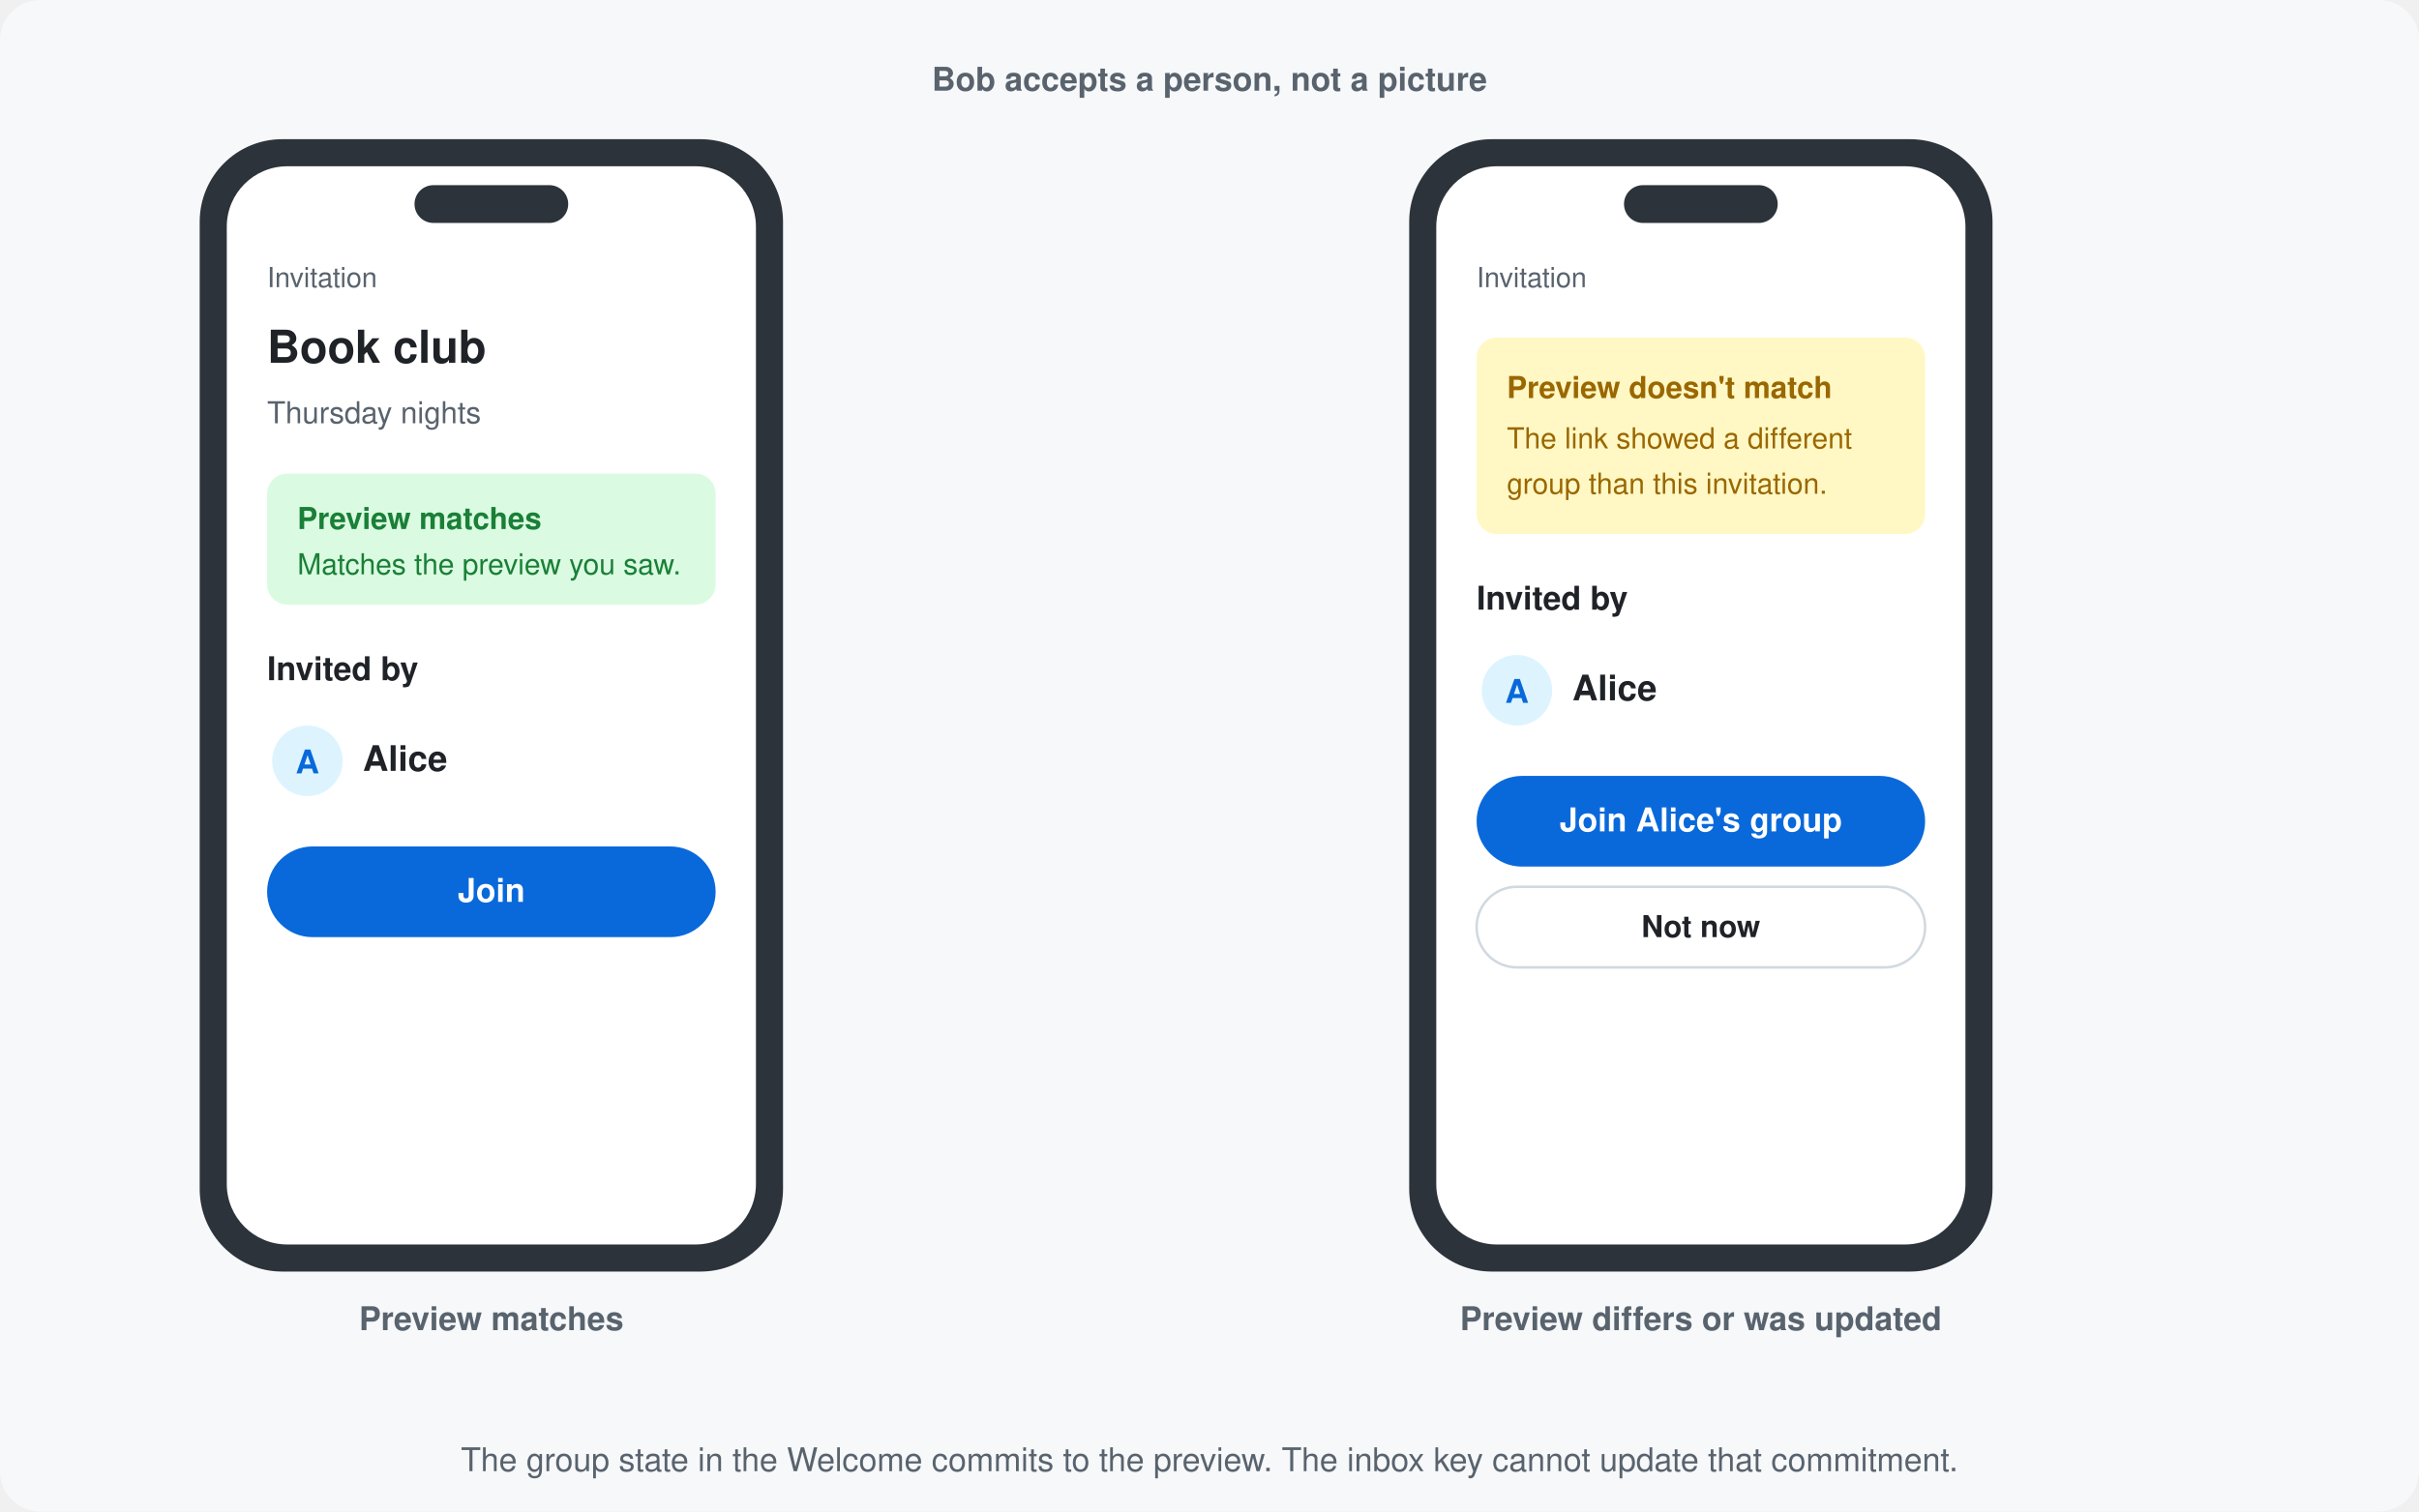
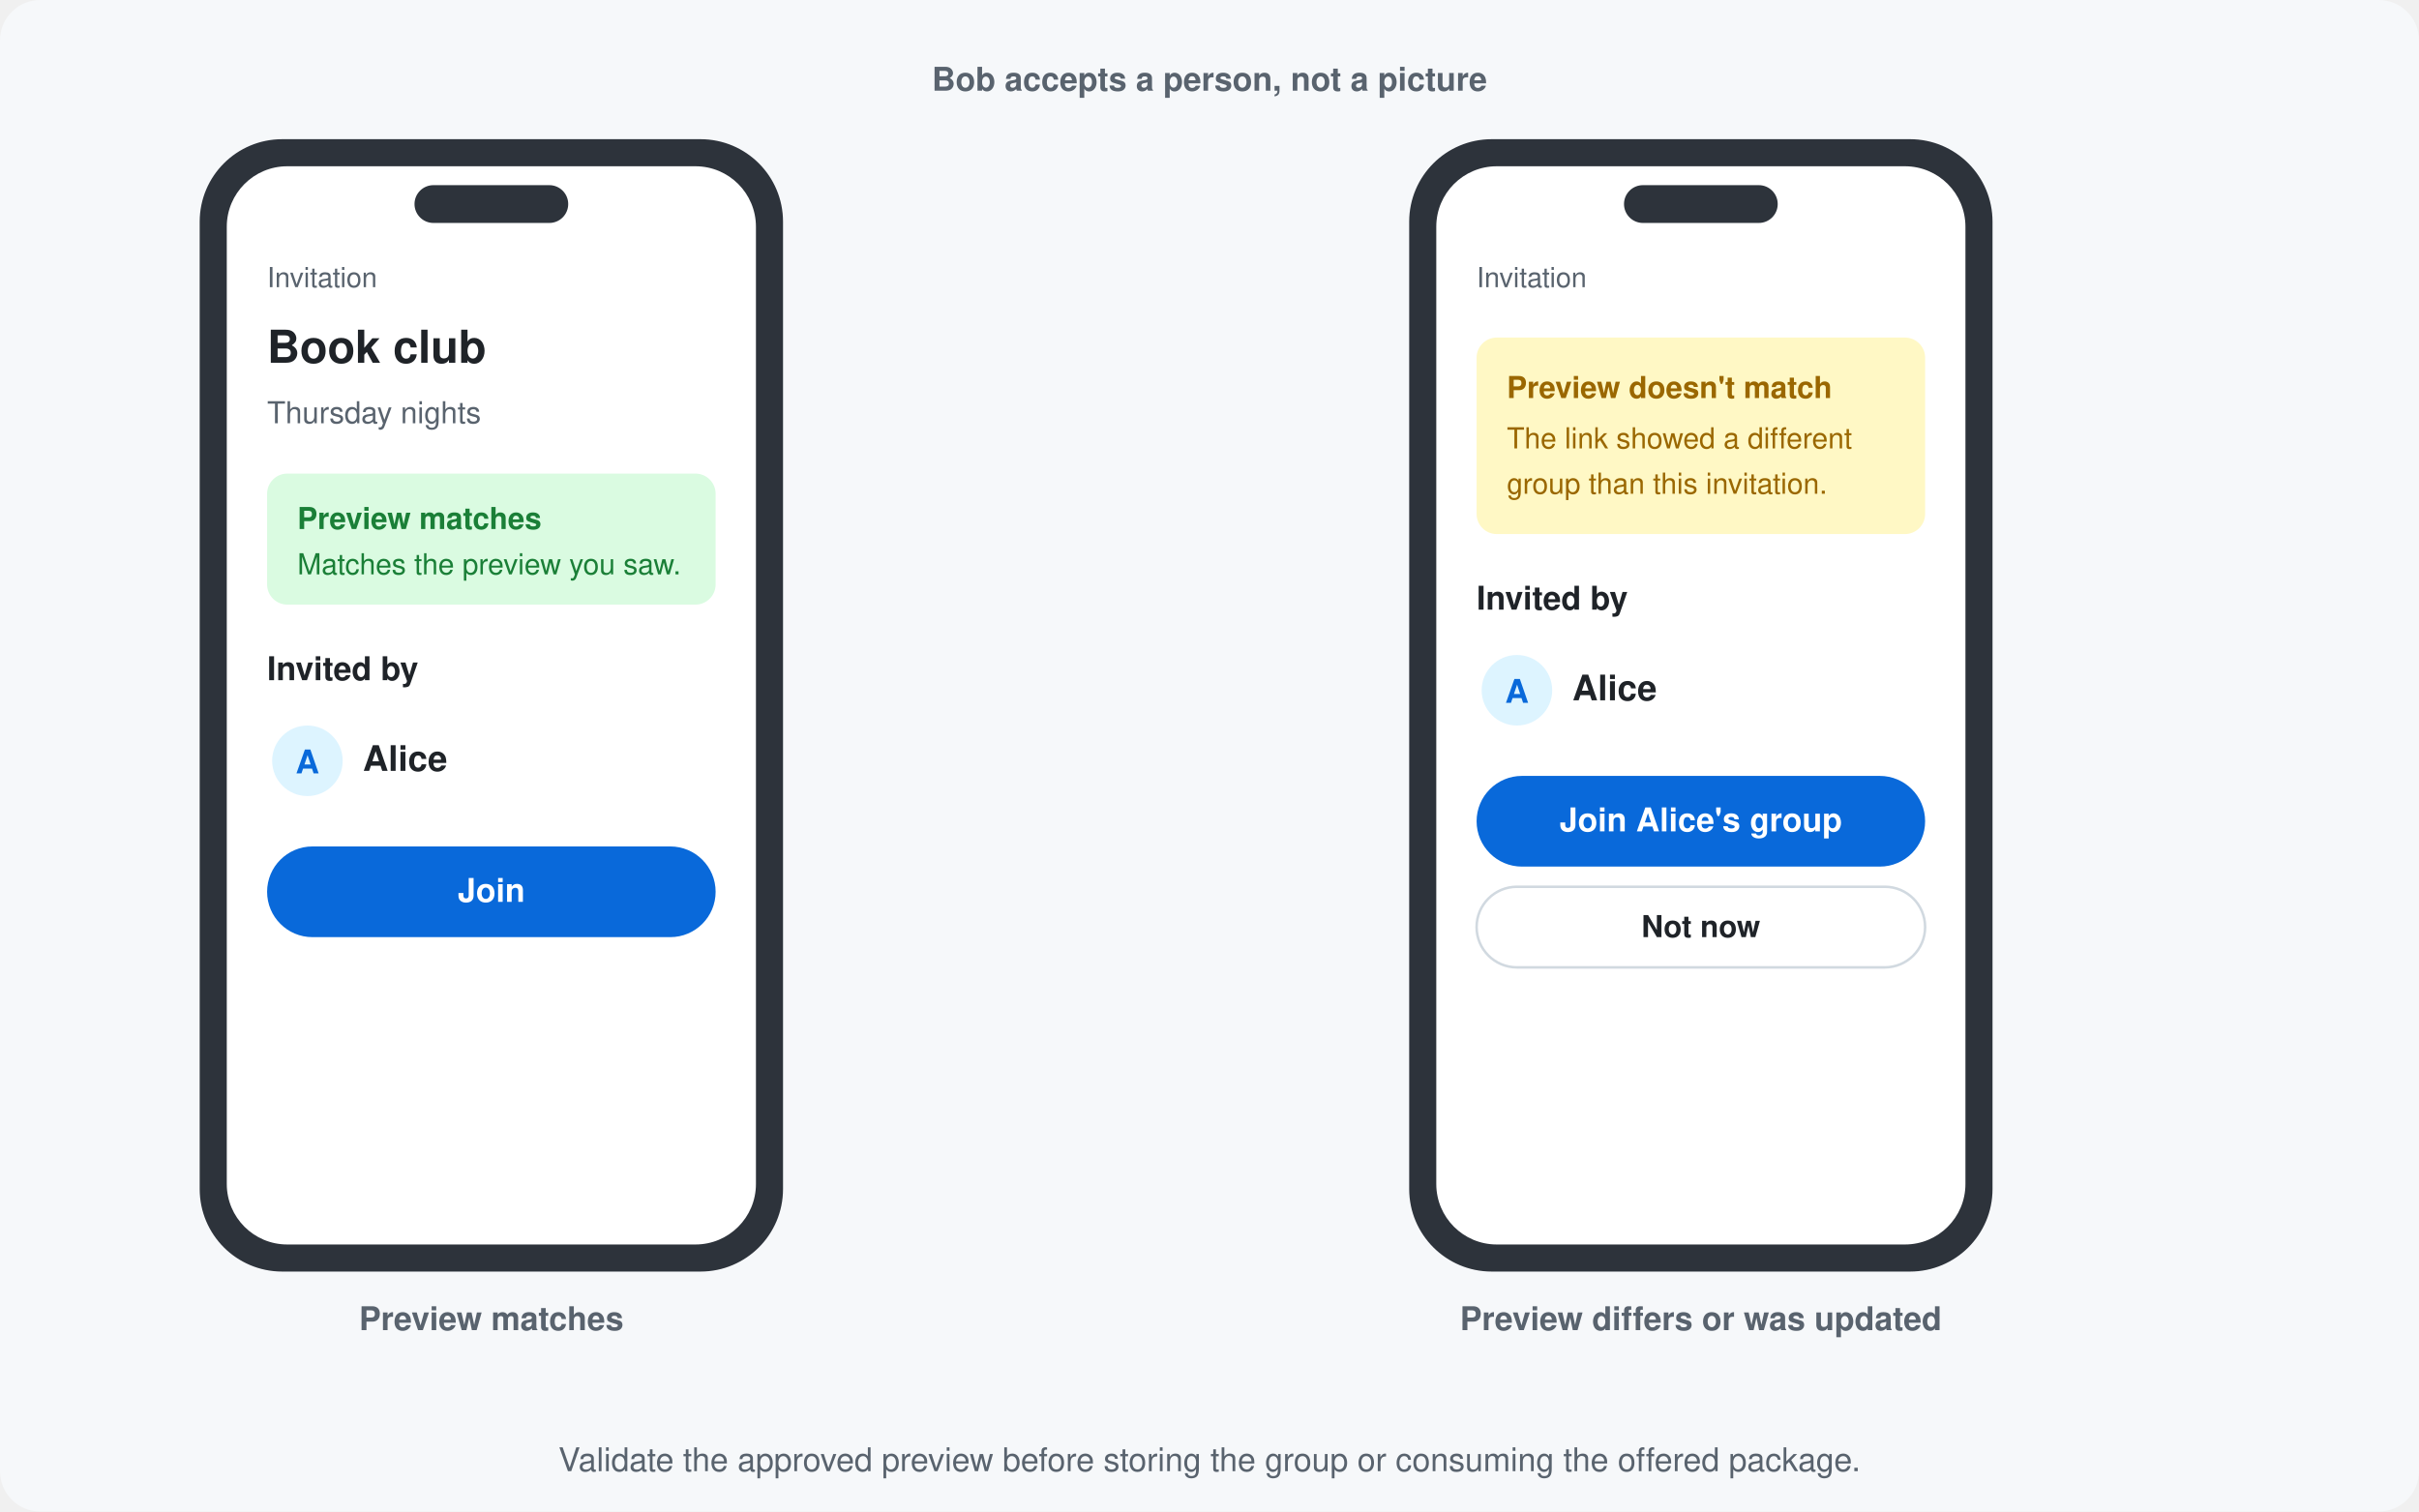
<svg xmlns="http://www.w3.org/2000/svg" viewBox="0 0 960 600" width="960" height="600" role="img" aria-labelledby="title desc">
  <style>
text{font-family:-apple-system, BlinkMacSystemFont, 'Segoe UI', Helvetica, Arial, sans-serif} .mono{font-family:ui-monospace, SFMono-Regular, Menlo, Consolas, monospace}
.bg{fill:#f6f8fa}
.t{fill:#1f2328} .m{fill:#59636e} .a{fill:#0969da} .d{fill:#cf222e}
.g{fill:#1a7f37} .y{fill:#9a6700} .r{fill:#8250df} .f{fill:#afb8c1}
.frame{fill:#2d333b;stroke:#2d333b} .scr{fill:#ffffff}
.card{fill:#f6f8fa;stroke:#d1d9e0} .cardf{fill:#ffffff;stroke:#d1d9e0}
.ln{fill:none;stroke:#d1d9e0} .lnf{fill:#d1d9e0}
.btn{fill:#0969da} .btn2{fill:#ffffff;stroke:#d1d9e0} .btnd{fill:#ffffff;stroke:#cf222e}
.ta{fill:#ddf4ff} .td{fill:#ffebe9} .tg{fill:#dafbe1} .ty{fill:#fff8c5} .tr{fill:#fbefff}
.sa{stroke:#0969da} .sd{stroke:#cf222e} .sg{stroke:#1a7f37} .sy{stroke:#9a6700}
.sr{stroke:#8250df} .sm{stroke:#59636e} .sf{stroke:#afb8c1} .sl{stroke:#d1d9e0}
.arr{fill:none;stroke-width:1.75} .dash{stroke-dasharray:5 4}
.grp{fill:#ddf4ff;stroke:#0969da;stroke-dasharray:6 4;fill-opacity:.45}
.grpx{fill:none;stroke:#afb8c1;stroke-dasharray:6 4}
@media (prefers-color-scheme: dark){
.bg{fill:#151b23}
.t{fill:#e6edf3} .m{fill:#9198a1} .a{fill:#4493f8} .d{fill:#f85149}
.g{fill:#3fb950} .y{fill:#d29922} .r{fill:#ab7df8} .f{fill:#484f58}
.frame{fill:#2f3742;stroke:#4a535e} .scr{fill:#0d1117}
.card{fill:#151b23;stroke:#3d444d} .cardf{fill:#0d1117;stroke:#3d444d}
.ln{fill:none;stroke:#3d444d} .lnf{fill:#3d444d}
.btn{fill:#1f6feb} .btn2{fill:#0d1117;stroke:#3d444d} .btnd{fill:#0d1117;stroke:#f85149}
.ta{fill:#12294a} .td{fill:#3c1618} .tg{fill:#12261e} .ty{fill:#2e2610} .tr{fill:#2a1d45}
.sa{stroke:#4493f8} .sd{stroke:#f85149} .sg{stroke:#3fb950} .sy{stroke:#d29922}
.sr{stroke:#ab7df8} .sm{stroke:#9198a1} .sf{stroke:#484f58} .sl{stroke:#3d444d}
.arr{fill:none;stroke-width:1.75} .dash{stroke-dasharray:5 4}
.grp{fill:#12294a;stroke:#4493f8;stroke-dasharray:6 4;fill-opacity:.45}
.grpx{fill:none;stroke:#484f58;stroke-dasharray:6 4}
}
</style>
  <defs>
    <marker id="ha" viewBox="0 0 10 10" refX="9" refY="5" markerWidth="7" markerHeight="7" orient="auto-start-reverse">
      <path d="M0,0 L10,5 L0,10 z" class="a" />
    </marker>
    <marker id="hm" viewBox="0 0 10 10" refX="9" refY="5" markerWidth="7" markerHeight="7" orient="auto-start-reverse">
      <path d="M0,0 L10,5 L0,10 z" class="m" />
    </marker>
    <marker id="hd" viewBox="0 0 10 10" refX="9" refY="5" markerWidth="7" markerHeight="7" orient="auto-start-reverse">
      <path d="M0,0 L10,5 L0,10 z" class="d" />
    </marker>
    <marker id="hg" viewBox="0 0 10 10" refX="9" refY="5" markerWidth="7" markerHeight="7" orient="auto-start-reverse">
      <path d="M0,0 L10,5 L0,10 z" class="g" />
    </marker>
    <marker id="hy" viewBox="0 0 10 10" refX="9" refY="5" markerWidth="7" markerHeight="7" orient="auto-start-reverse">
      <path d="M0,0 L10,5 L0,10 z" class="y" />
    </marker>
  </defs>
  <rect class="bg" x="0" y="0" width="960" height="600" rx="16" />
  <g transform="translate(80,56)">
    <rect x="0" y="0" width="230" height="448" rx="32" class="frame" stroke-width="1.5" />
    <rect x="10" y="10" width="210" height="428" rx="24" class="scr" />
    <rect x="85" y="18" width="60" height="14" rx="7" class="frame" />
    <g transform="translate(10,10)">
      <text x="16" y="48" class="m" font-size="11">Invitation</text>
      <text x="16" y="78" class="t" font-size="18" font-weight="700">Book club</text>
      <text x="16" y="102" class="m" font-size="12">Thursday nights</text>
      <rect x="16" y="122" width="178" height="52" rx="8" class="tg" />
      <text x="28" y="144" class="g" font-size="12" font-weight="700">Preview matches</text>
      <text x="28" y="162" class="g" font-size="11.5">Matches the preview you saw.</text>
      <text x="16" y="204" class="t" font-size="13" font-weight="700">Invited by</text>
      <circle cx="32" cy="236" r="14" class="ta" />
      <text x="32" y="241" class="a" font-size="13" font-weight="700" text-anchor="middle">A</text>
      <text x="54" y="240" class="t" font-size="14" font-weight="600">Alice</text>
      <rect x="16" y="270" width="178" height="36" rx="18" class="btn" />
      <text x="105" y="292" font-size="13" font-weight="600" text-anchor="middle" fill="#ffffff">Join</text>
    </g>
  </g>
  <text x="195" y="528" class="m" font-size="13" font-weight="600" text-anchor="middle">Preview matches</text>
  <g transform="translate(560,56)">
    <rect x="0" y="0" width="230" height="448" rx="32" class="frame" stroke-width="1.5" />
    <rect x="10" y="10" width="210" height="428" rx="24" class="scr" />
    <rect x="85" y="18" width="60" height="14" rx="7" class="frame" />
    <g transform="translate(10,10)">
      <text x="16" y="48" class="m" font-size="11">Invitation</text>
      <rect x="16" y="68" width="178" height="78" rx="8" class="ty" />
      <text x="28" y="92" class="y" font-size="12" font-weight="700">Preview doesn't match</text>
      <text x="28" y="112" class="y" font-size="11.5">The link showed a different</text>
      <text x="28" y="130" class="y" font-size="11.5">group than this invitation.</text>
      <text x="16" y="176" class="t" font-size="13" font-weight="700">Invited by</text>
      <circle cx="32" cy="208" r="14" class="ta" />
      <text x="32" y="213" class="a" font-size="13" font-weight="700" text-anchor="middle">A</text>
      <text x="54" y="212" class="t" font-size="14" font-weight="600">Alice</text>
      <rect x="16" y="242" width="178" height="36" rx="18" class="btn" />
      <text x="105" y="264" font-size="13" font-weight="600" text-anchor="middle" fill="#ffffff">Join Alice's group</text>
      <rect x="16" y="286" width="178" height="32" rx="16" class="btn2" />
      <text x="105" y="306" class="t" font-size="12" font-weight="600" text-anchor="middle">Not now</text>
    </g>
  </g>
  <text x="675" y="528" class="m" font-size="13" font-weight="600" text-anchor="middle">Preview differs or was updated</text>
  <text x="480" y="36" class="m" font-size="13" font-weight="600" text-anchor="middle">Bob accepts a person, not a picture</text>
-   <text x="480" y="584" class="m" font-size="13" text-anchor="middle">The group state in the Welcome commits to the preview. The inbox key cannot update that commitment.</text>
+   <text x="480" y="584" class="m" font-size="13" text-anchor="middle">Validate the approved preview before storing the group or consuming the offered package.</text>
</svg>
